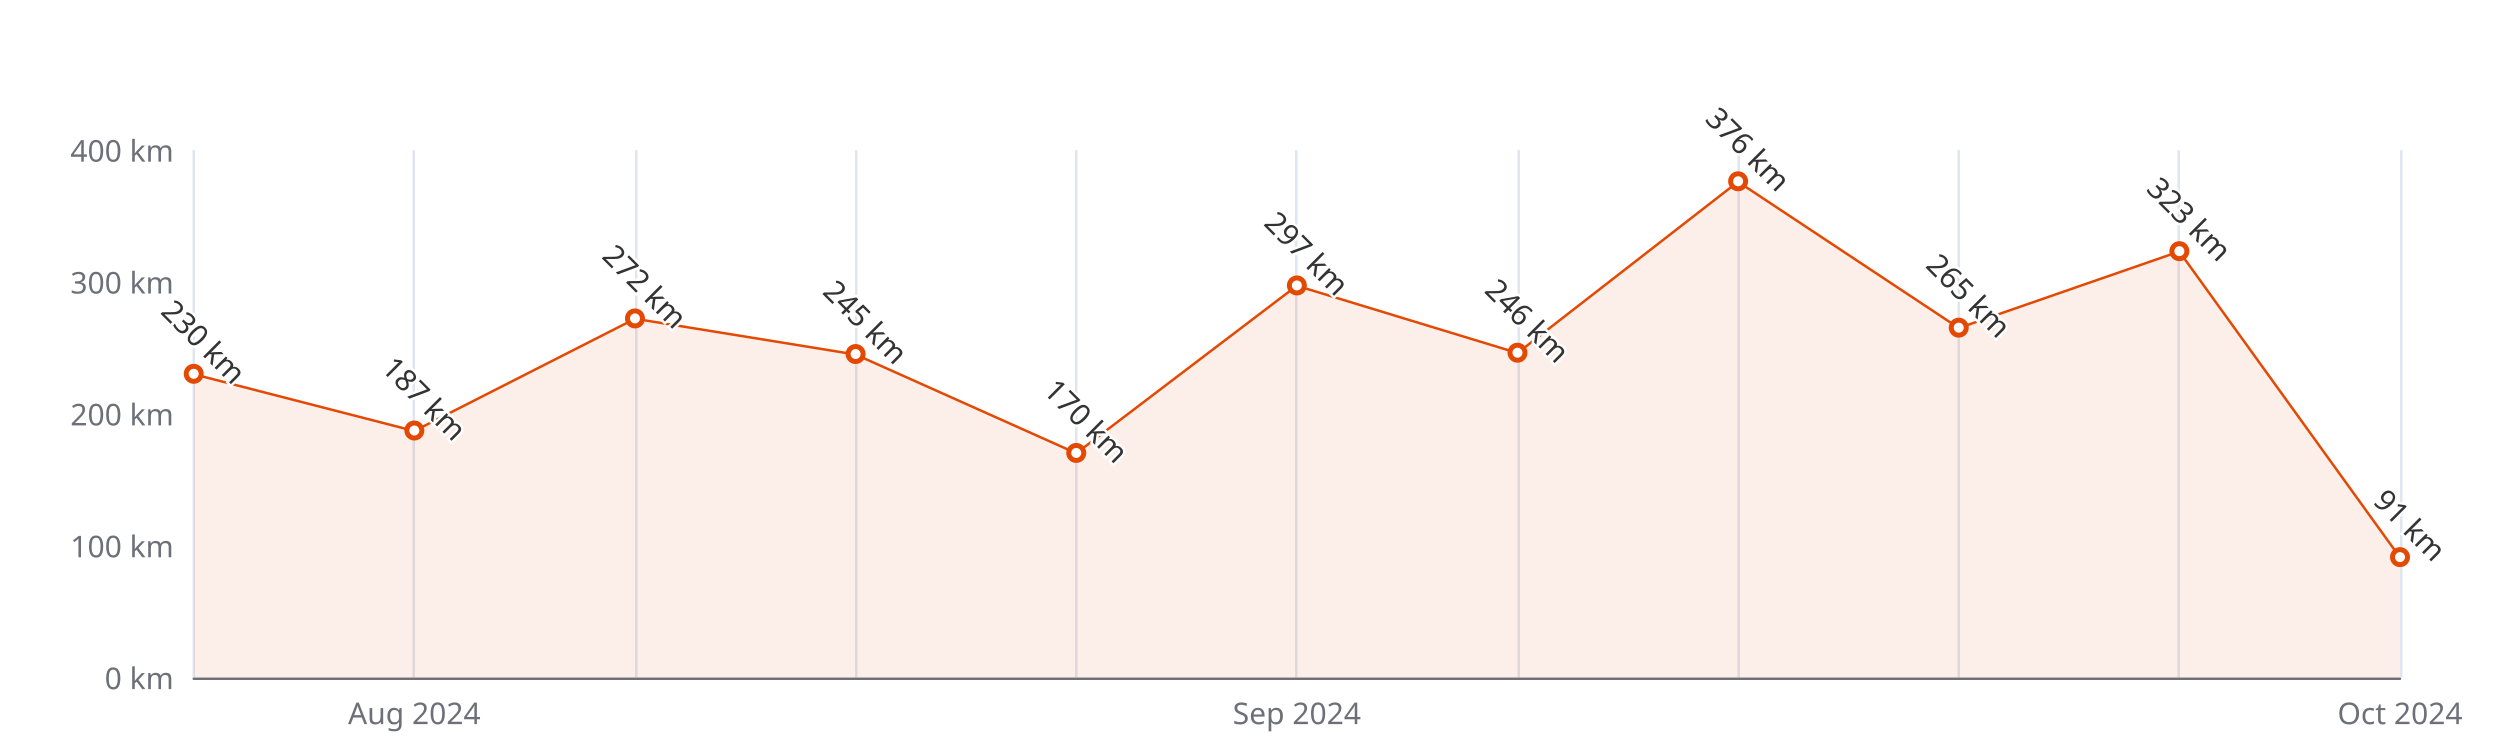
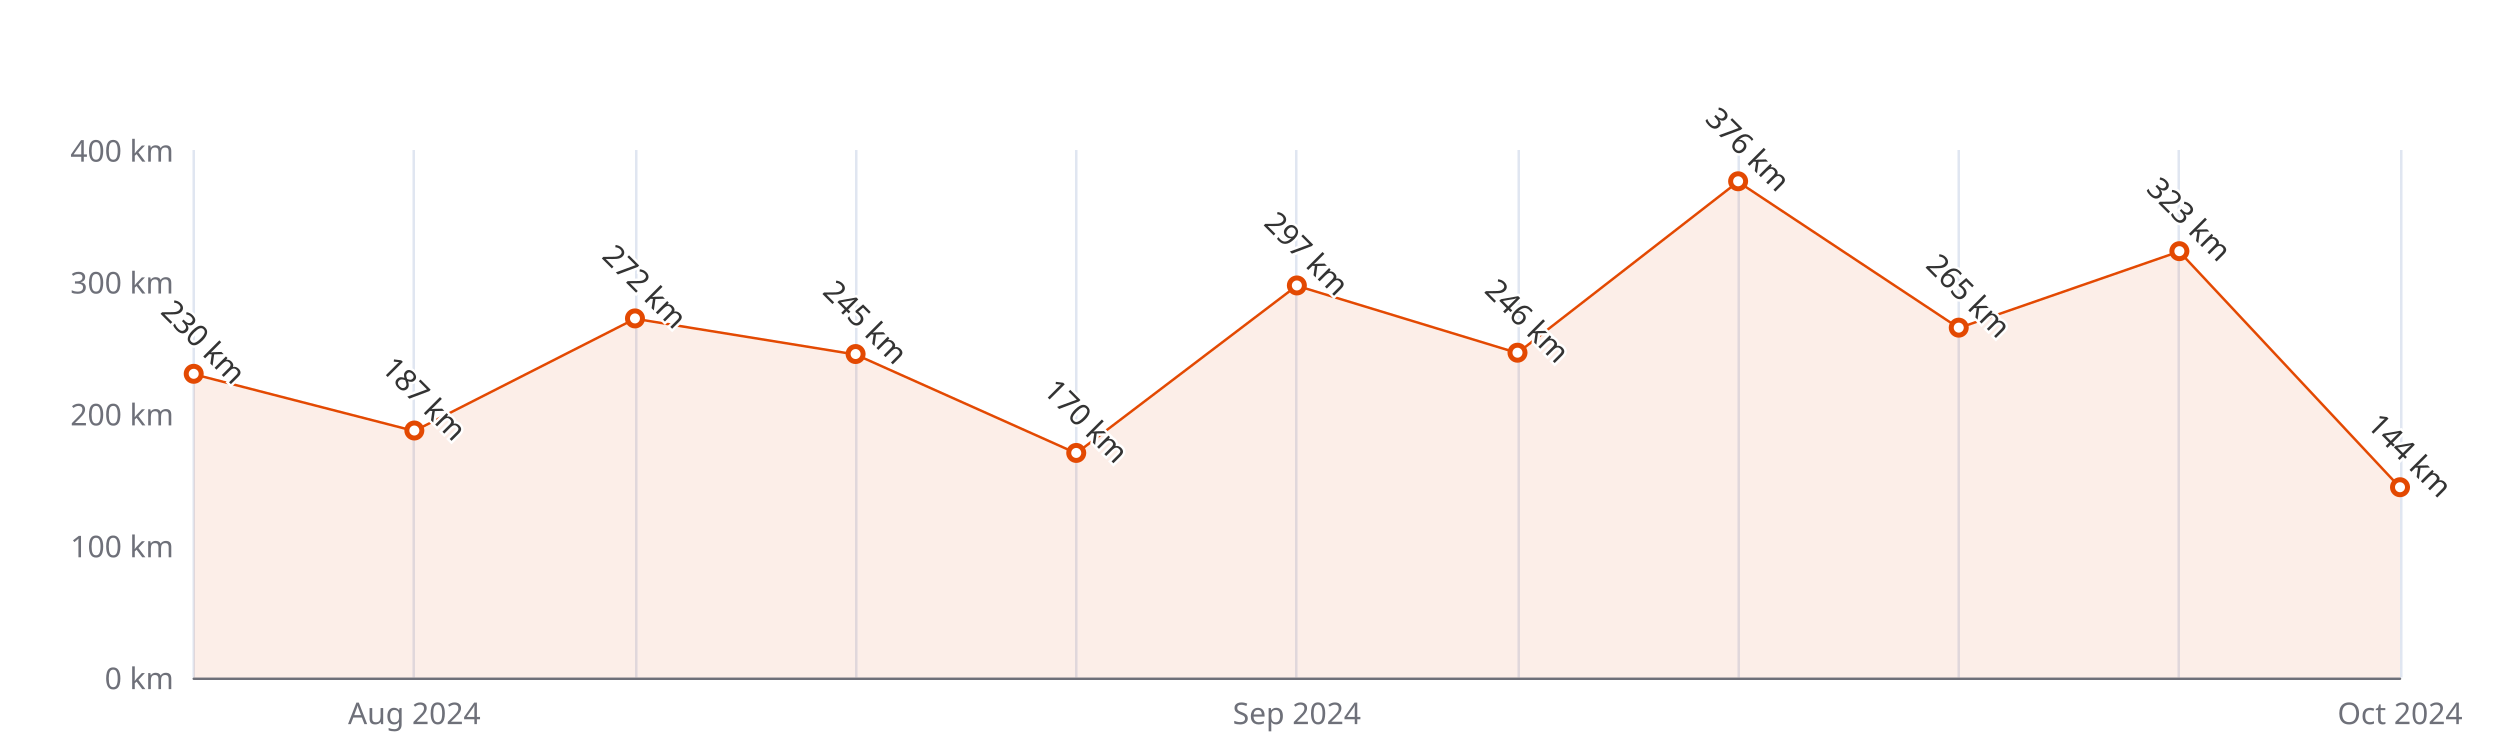
<svg xmlns="http://www.w3.org/2000/svg" width="1000" height="300" version="1.1" baseProfile="full" viewBox="0 0 1000 300">
  <rect width="1000" height="300" x="0" y="0" id="0" fill="#ffffff" />
  <path d="M77.5 60L77.5 271" fill="none" stroke="#E0E6F1" />
  <path d="M165.5 60L165.5 271" fill="none" stroke="#E0E6F1" />
  <path d="M254.5 60L254.5 271" fill="none" stroke="#E0E6F1" />
  <path d="M342.5 60L342.5 271" fill="none" stroke="#E0E6F1" />
  <path d="M430.5 60L430.5 271" fill="none" stroke="#E0E6F1" />
  <path d="M518.5 60L518.5 271" fill="none" stroke="#E0E6F1" />
  <path d="M607.5 60L607.5 271" fill="none" stroke="#E0E6F1" />
  <path d="M695.5 60L695.5 271" fill="none" stroke="#E0E6F1" />
  <path d="M783.5 60L783.5 271" fill="none" stroke="#E0E6F1" />
  <path d="M871.5 60L871.5 271" fill="none" stroke="#E0E6F1" />
  <path d="M960.5 60L960.5 271" fill="none" stroke="#E0E6F1" />
  <path d="M77.5 271.5L960 271.5" fill="none" stroke="#6E7079" stroke-linecap="round" />
  <text dominant-baseline="central" text-anchor="end" style="font-size:12px;font-family:sans-serif;" xml:space="preserve" transform="translate(69.48 271)" fill="#6E7079">0 km</text>
  <text dominant-baseline="central" text-anchor="end" style="font-size:12px;font-family:sans-serif;" xml:space="preserve" transform="translate(69.48 218.25)" fill="#6E7079">100 km</text>
  <text dominant-baseline="central" text-anchor="end" style="font-size:12px;font-family:sans-serif;" xml:space="preserve" transform="translate(69.48 165.5)" fill="#6E7079">200 km</text>
  <text dominant-baseline="central" text-anchor="end" style="font-size:12px;font-family:sans-serif;" xml:space="preserve" transform="translate(69.48 112.75)" fill="#6E7079">300 km</text>
  <text dominant-baseline="central" text-anchor="end" style="font-size:12px;font-family:sans-serif;" xml:space="preserve" transform="translate(69.48 60)" fill="#6E7079">400 km</text>
  <text dominant-baseline="central" text-anchor="middle" style="font-size:12px;font-family:sans-serif;" xml:space="preserve" y="6" transform="translate(165.732 279)" fill="#6E7079">Aug 2024</text>
  <text dominant-baseline="central" text-anchor="middle" style="font-size:12px;font-family:sans-serif;" xml:space="preserve" y="6" transform="translate(518.74 279)" fill="#6E7079">Sep 2024</text>
  <text dominant-baseline="central" text-anchor="middle" style="font-size:12px;font-family:sans-serif;" xml:space="preserve" y="6" transform="translate(960 279)" fill="#6E7079">Oct 2024</text>
  <g clip-path="url(#zr5-c0)">
-     <path d="M77.5 149.7L165.7 172.4L254 127.5L342.2 141.8L430.5 181.3L518.7 114.3L607 141.2L695.2 72.7L783.5 131.2L871.7 100.6L960 223L960 271L871.7 271L783.5 271L695.2 271L607 271L518.7 271L430.5 271L342.2 271L254 271L165.7 271L77.5 271Z" fill="rgb(227,73,2)" fill-opacity="0.09" />
-     <path d="M77.5 149.7L165.7 172.4L254 127.5L342.2 141.8L430.5 181.3L518.7 114.3L607 141.2L695.2 72.7L783.5 131.2L871.7 100.6L960 223" fill="none" stroke="#E34902" stroke-linejoin="bevel" />
+     <path d="M77.5 149.7L165.7 172.4L254 127.5L342.2 141.8L430.5 181.3L518.7 114.3L607 141.2L695.2 72.7L783.5 131.2L871.7 100.6L960 195L960 271L871.7 271L783.5 271L695.2 271L607 271L518.7 271L430.5 271L342.2 271L254 271L165.7 271L77.5 271Z" fill="rgb(227,73,2)" fill-opacity="0.09" />
+     <path d="M77.5 149.7L165.7 172.4L254 127.5L342.2 141.8L430.5 181.3L518.7 114.3L607 141.2L695.2 72.7L783.5 131.2L871.7 100.6L960 195" fill="none" stroke="#E34902" stroke-linejoin="bevel" />
  </g>
  <path d="M1 0A1 1 0 1 1 1 -0.1A1 1 0 0 1 1 0" transform="matrix(3,0,0,3,77.48,149.675)" fill="#fff" stroke="#E34902" stroke-width="0.667" />
  <path d="M1 0A1 1 0 1 1 1 -0.1A1 1 0 0 1 1 0" transform="matrix(3,0,0,3,165.732,172.3575)" fill="#fff" stroke="#E34902" stroke-width="0.667" />
  <path d="M1 0A1 1 0 1 1 1 -0.1A1 1 0 0 1 1 0" transform="matrix(3,0,0,3,253.984,127.52)" fill="#fff" stroke="#E34902" stroke-width="0.667" />
  <path d="M1 0A1 1 0 1 1 1 -0.1A1 1 0 0 1 1 0" transform="matrix(3,0,0,3,342.236,141.7625)" fill="#fff" stroke="#E34902" stroke-width="0.667" />
  <path d="M1 0A1 1 0 1 1 1 -0.1A1 1 0 0 1 1 0" transform="matrix(3,0,0,3,430.488,181.325)" fill="#fff" stroke="#E34902" stroke-width="0.667" />
  <path d="M1 0A1 1 0 1 1 1 -0.1A1 1 0 0 1 1 0" transform="matrix(3,0,0,3,518.74,114.3325)" fill="#fff" stroke="#E34902" stroke-width="0.667" />
  <path d="M1 0A1 1 0 1 1 1 -0.1A1 1 0 0 1 1 0" transform="matrix(3,0,0,3,606.992,141.235)" fill="#fff" stroke="#E34902" stroke-width="0.667" />
  <path d="M1 0A1 1 0 1 1 1 -0.1A1 1 0 0 1 1 0" transform="matrix(3,0,0,3,695.244,72.66)" fill="#fff" stroke="#E34902" stroke-width="0.667" />
  <path d="M1 0A1 1 0 1 1 1 -0.1A1 1 0 0 1 1 0" transform="matrix(3,0,0,3,783.496,131.2125)" fill="#fff" stroke="#E34902" stroke-width="0.667" />
  <path d="M1 0A1 1 0 1 1 1 -0.1A1 1 0 0 1 1 0" transform="matrix(3,0,0,3,871.748,100.6175)" fill="#fff" stroke="#E34902" stroke-width="0.667" />
-   <path d="M1 0A1 1 0 1 1 1 -0.1A1 1 0 0 1 1 0" transform="matrix(3,0,0,3,960,222.9975)" fill="#fff" stroke="#E34902" stroke-width="0.667" />
+   <path d="M1 0A1 1 0 1 1 1 -0.1A1 1 0 0 1 1 0" transform="matrix(3,0,0,3,960,195.04)" fill="#fff" stroke="#E34902" stroke-width="0.667" />
  <text dominant-baseline="central" text-anchor="middle" style="font-size:12px;font-family:sans-serif;" xml:space="preserve" y="-6" transform="matrix(0.707,0.707,-0.707,0.707,77.48,140.675)" fill="#333" stroke="rgb(255,255,255)" stroke-width="2" paint-order="stroke" stroke-miterlimit="2">230 km</text>
  <text dominant-baseline="central" text-anchor="middle" style="font-size:12px;font-family:sans-serif;" xml:space="preserve" y="-6" transform="matrix(0.707,0.707,-0.707,0.707,165.732,163.3575)" fill="#333" stroke="rgb(255,255,255)" stroke-width="2" paint-order="stroke" stroke-miterlimit="2">187 km</text>
  <text dominant-baseline="central" text-anchor="middle" style="font-size:12px;font-family:sans-serif;" xml:space="preserve" y="-6" transform="matrix(0.707,0.707,-0.707,0.707,253.984,118.52)" fill="#333" stroke="rgb(255,255,255)" stroke-width="2" paint-order="stroke" stroke-miterlimit="2">272 km</text>
  <text dominant-baseline="central" text-anchor="middle" style="font-size:12px;font-family:sans-serif;" xml:space="preserve" y="-6" transform="matrix(0.707,0.707,-0.707,0.707,342.236,132.7625)" fill="#333" stroke="rgb(255,255,255)" stroke-width="2" paint-order="stroke" stroke-miterlimit="2">245 km</text>
  <text dominant-baseline="central" text-anchor="middle" style="font-size:12px;font-family:sans-serif;" xml:space="preserve" y="-6" transform="matrix(0.707,0.707,-0.707,0.707,430.488,172.325)" fill="#333" stroke="rgb(255,255,255)" stroke-width="2" paint-order="stroke" stroke-miterlimit="2">170 km</text>
  <text dominant-baseline="central" text-anchor="middle" style="font-size:12px;font-family:sans-serif;" xml:space="preserve" y="-6" transform="matrix(0.707,0.707,-0.707,0.707,518.74,105.3325)" fill="#333" stroke="rgb(255,255,255)" stroke-width="2" paint-order="stroke" stroke-miterlimit="2">297 km</text>
  <text dominant-baseline="central" text-anchor="middle" style="font-size:12px;font-family:sans-serif;" xml:space="preserve" y="-6" transform="matrix(0.707,0.707,-0.707,0.707,606.992,132.235)" fill="#333" stroke="rgb(255,255,255)" stroke-width="2" paint-order="stroke" stroke-miterlimit="2">246 km</text>
  <text dominant-baseline="central" text-anchor="middle" style="font-size:12px;font-family:sans-serif;" xml:space="preserve" y="-6" transform="matrix(0.707,0.707,-0.707,0.707,695.244,63.66)" fill="#333" stroke="rgb(255,255,255)" stroke-width="2" paint-order="stroke" stroke-miterlimit="2">376 km</text>
  <text dominant-baseline="central" text-anchor="middle" style="font-size:12px;font-family:sans-serif;" xml:space="preserve" y="-6" transform="matrix(0.707,0.707,-0.707,0.707,783.496,122.2125)" fill="#333" stroke="rgb(255,255,255)" stroke-width="2" paint-order="stroke" stroke-miterlimit="2">265 km</text>
  <text dominant-baseline="central" text-anchor="middle" style="font-size:12px;font-family:sans-serif;" xml:space="preserve" y="-6" transform="matrix(0.707,0.707,-0.707,0.707,871.748,91.6175)" fill="#333" stroke="rgb(255,255,255)" stroke-width="2" paint-order="stroke" stroke-miterlimit="2">323 km</text>
-   <text dominant-baseline="central" text-anchor="middle" style="font-size:12px;font-family:sans-serif;" xml:space="preserve" y="-6" transform="matrix(0.707,0.707,-0.707,0.707,960,213.9975)" fill="#333" stroke="rgb(255,255,255)" stroke-width="2" paint-order="stroke" stroke-miterlimit="2">91 km</text>
+   <text dominant-baseline="central" text-anchor="middle" style="font-size:12px;font-family:sans-serif;" xml:space="preserve" y="-6" transform="matrix(0.707,0.707,-0.707,0.707,960,186.04)" fill="#333" stroke="rgb(255,255,255)" stroke-width="2" paint-order="stroke" stroke-miterlimit="2">144 km</text>
  <defs>
    <clipPath id="zr5-c0">
      <path d="M76 59.5l884 0l0 212l-884 0Z" fill="#000" />
    </clipPath>
  </defs>
</svg>
